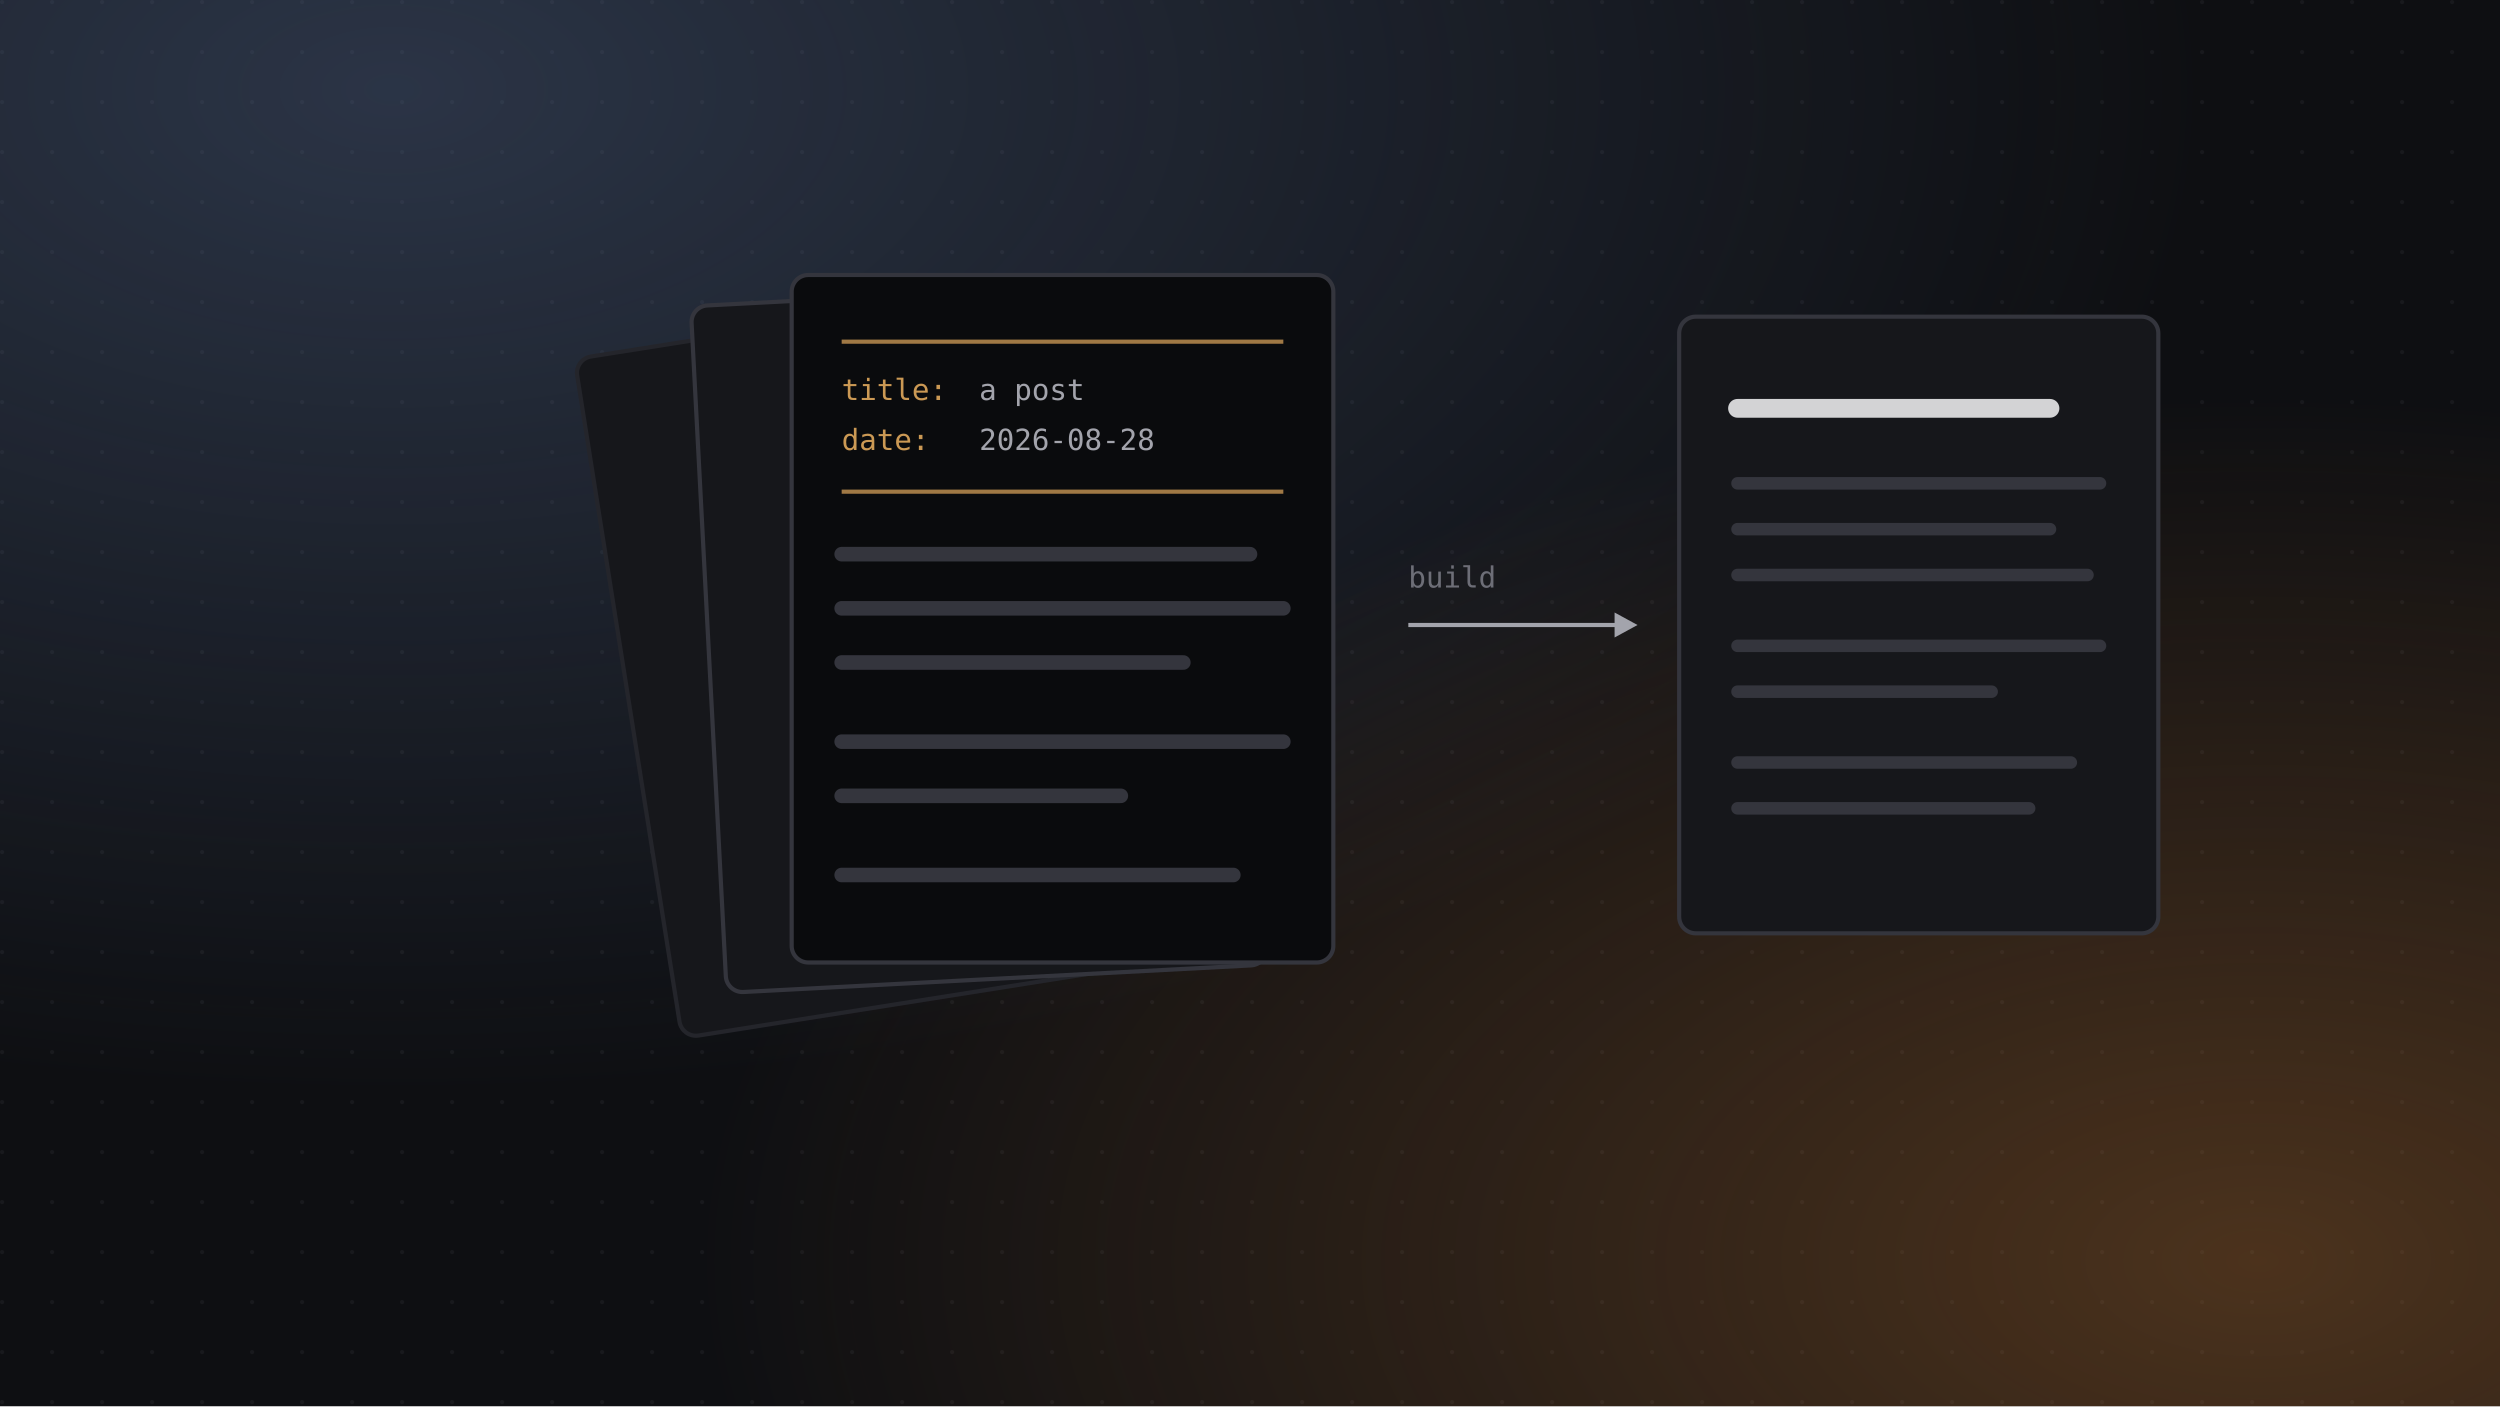
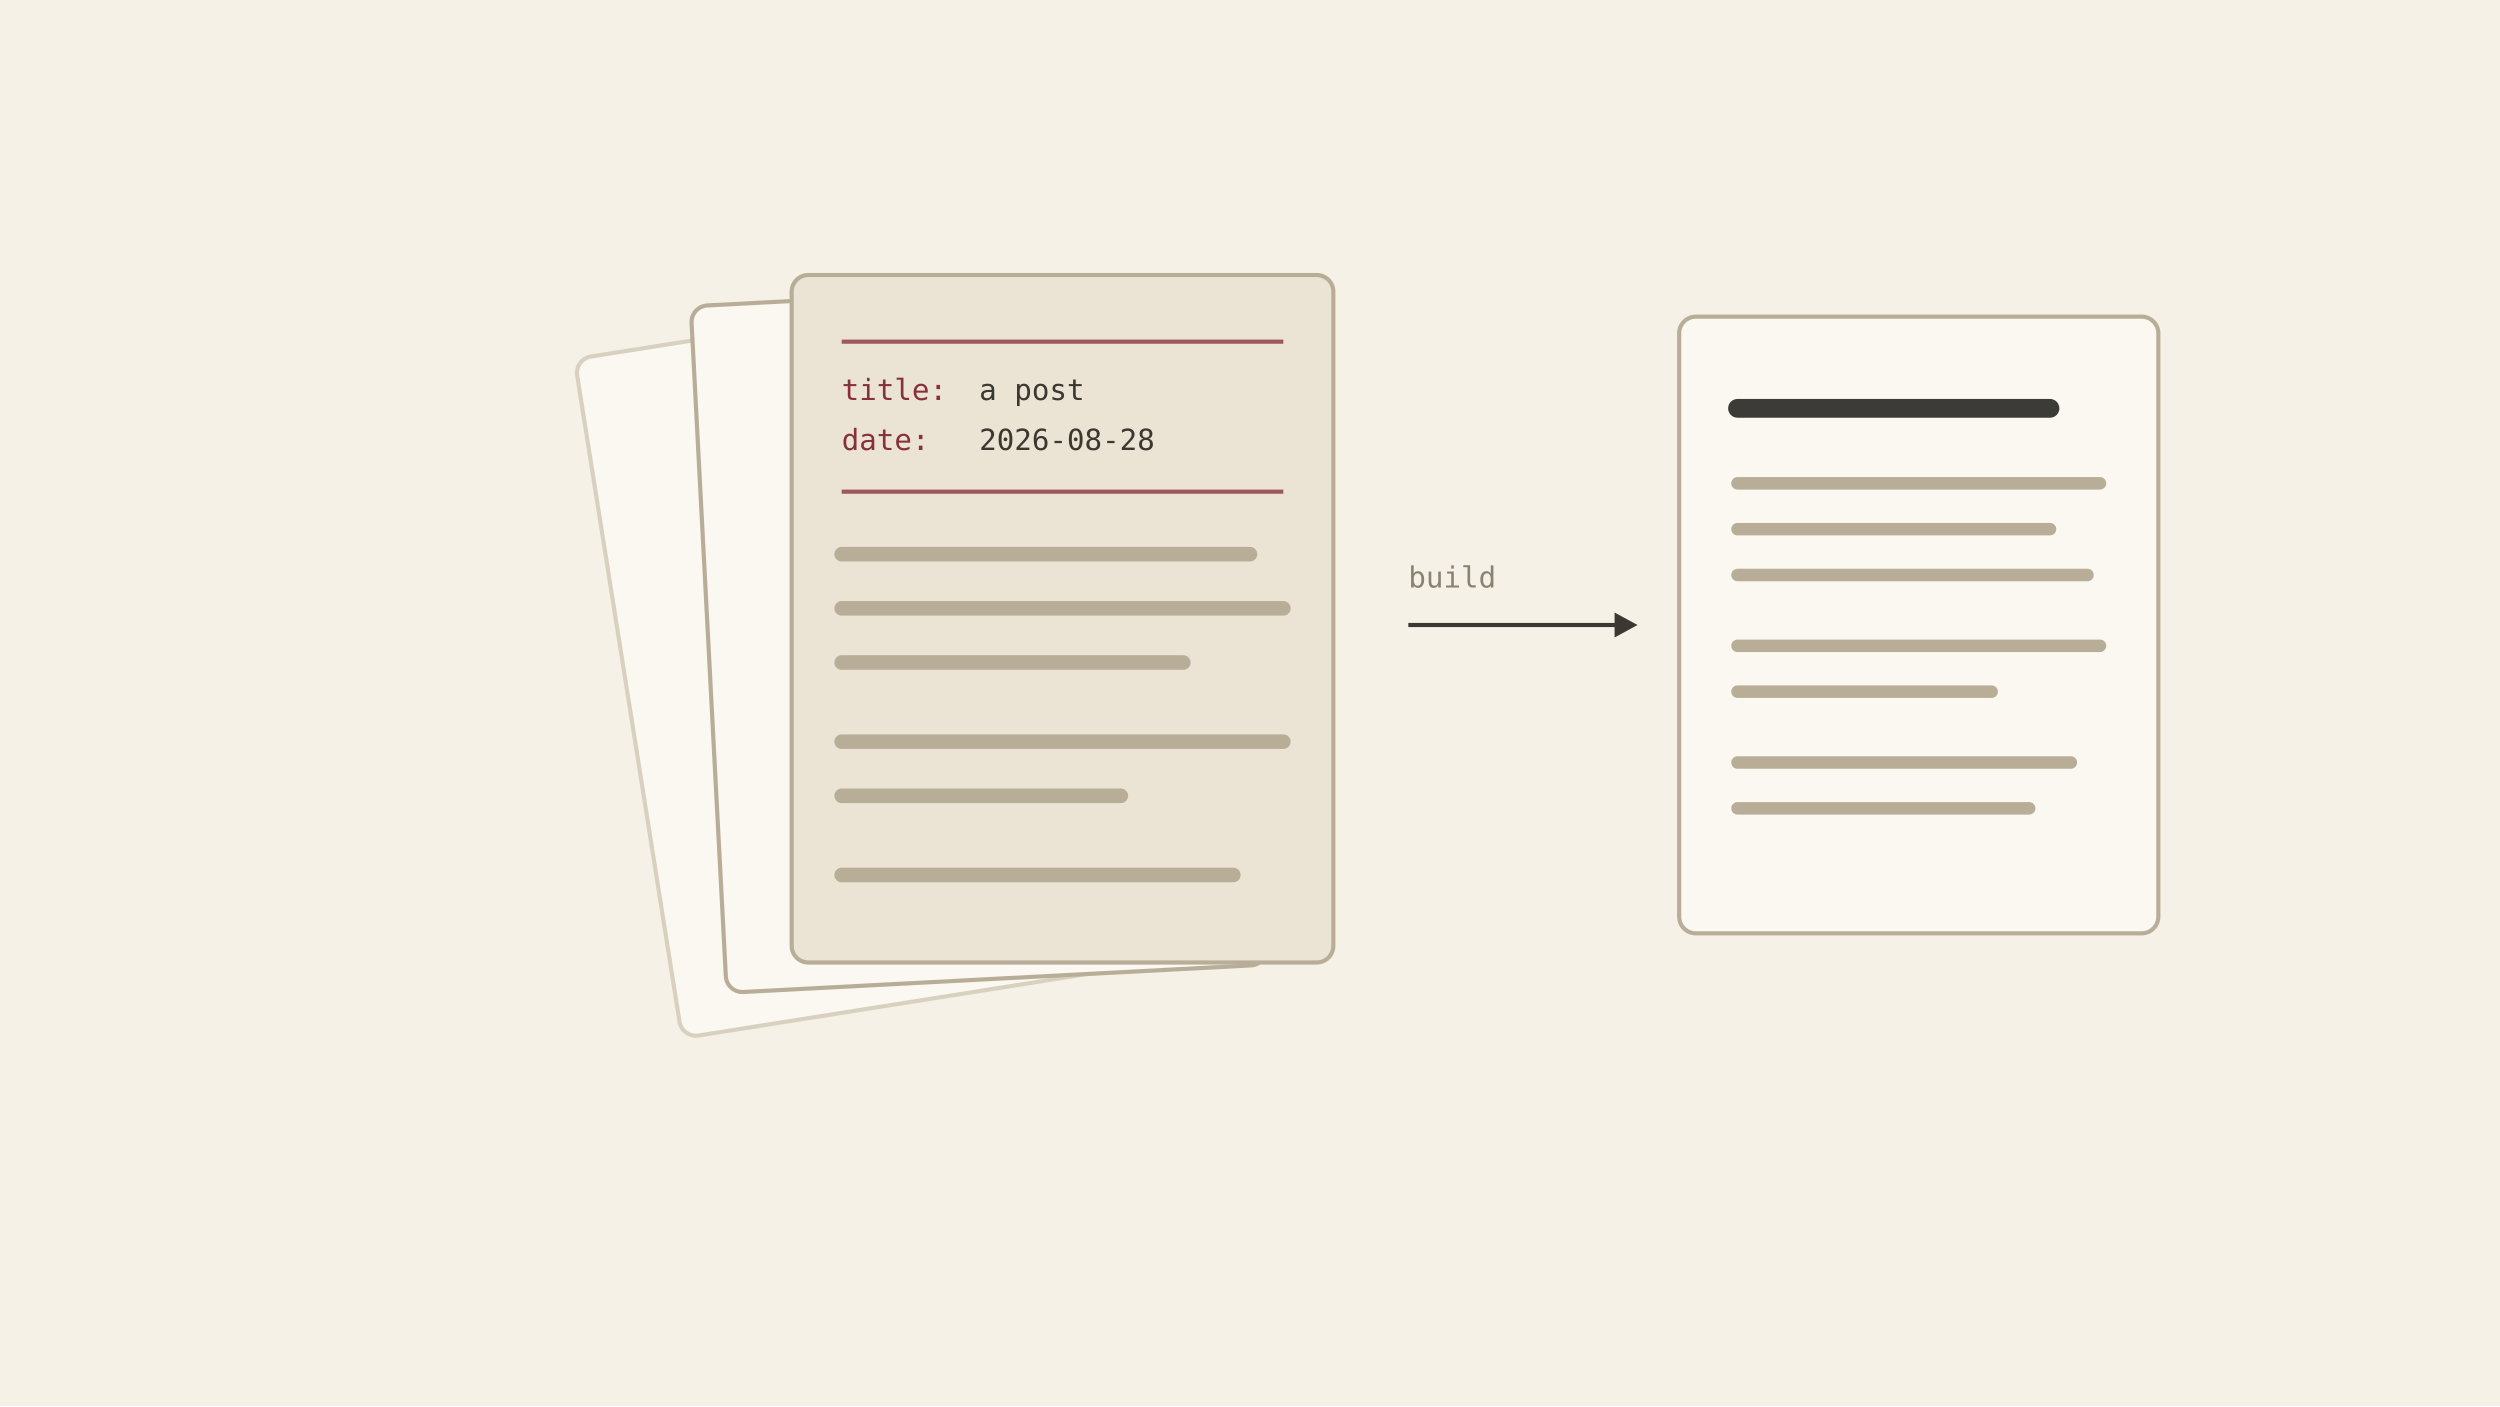
<svg xmlns="http://www.w3.org/2000/svg" viewBox="0 0 1200 675" width="1200" height="675" role="img" aria-label="A stack of markdown files fanned out above a rendered page">
  <defs>
    <radialGradient id="fGlowA" cx="16%" cy="6%" r="72%">
-       <stop offset="0%" stop-color="#566c94" stop-opacity="0.40" />
-       <stop offset="100%" stop-color="#566c94" stop-opacity="0" />
+       <stop offset="0%" stop-color="#4f7a9e" stop-opacity="0.40" />
+       <stop offset="100%" stop-color="#4f7a9e" stop-opacity="0" />
    </radialGradient>
    <radialGradient id="fGlowB" cx="90%" cy="90%" r="62%">
-       <stop offset="0%" stop-color="#b06c2e" stop-opacity="0.38" />
-       <stop offset="100%" stop-color="#b06c2e" stop-opacity="0" />
+       <stop offset="0%" stop-color="#7b1e2b" stop-opacity="0.38" />
+       <stop offset="100%" stop-color="#7b1e2b" stop-opacity="0" />
    </radialGradient>
    <pattern id="fDots" width="24" height="24" patternUnits="userSpaceOnUse">
-       <circle cx="1" cy="1" r="1" fill="#f4f4f6" opacity="0.05" />
+       <circle cx="1" cy="1" r="1" fill="#1c1a17" opacity="0.05" />
    </pattern>
  </defs>
-   <rect width="1200" height="675" fill="#0e0f12" />
-   <rect width="1200" height="675" fill="url(#fDots)" />
-   <rect width="1200" height="675" fill="url(#fGlowA)" />
-   <rect width="1200" height="675" fill="url(#fGlowB)" />
+   <rect width="1200" height="675" fill="#f6f1e7" />
  <g>
-     <rect x="300" y="150" width="260" height="330" rx="8" fill="#16171b" stroke="#24252b" stroke-width="2" transform="rotate(-9 430 315)" />
-     <rect x="340" y="140" width="260" height="330" rx="8" fill="#16171b" stroke="#34353d" stroke-width="2" transform="rotate(-3 470 305)" />
-     <rect x="380" y="132" width="260" height="330" rx="8" fill="#0a0b0d" stroke="#34353d" stroke-width="2" />
+     <rect x="300" y="150" width="260" height="330" rx="8" fill="#fbf8f1" stroke="#d9d1bf" stroke-width="2" transform="rotate(-9 430 315)" />
+     <rect x="340" y="140" width="260" height="330" rx="8" fill="#fbf8f1" stroke="#b8ae98" stroke-width="2" transform="rotate(-3 470 305)" />
+     <rect x="380" y="132" width="260" height="330" rx="8" fill="#ebe4d4" stroke="#b8ae98" stroke-width="2" />
  </g>
-   <g stroke="#e0a85c" stroke-width="2" opacity="0.7">
+   <g stroke="#7b1e2b" stroke-width="2" opacity="0.7">
    <path d="M404 164h212" />
    <path d="M404 236h212" />
  </g>
-   <g font-family="ui-monospace, Menlo, monospace" font-size="14" fill="#e0a85c" opacity="0.9">
+   <g font-family="ui-monospace, Menlo, monospace" font-size="14" fill="#7b1e2b" opacity="0.9">
    <text x="404" y="192">title:</text>
    <text x="404" y="216">date:</text>
  </g>
-   <g font-family="ui-monospace, Menlo, monospace" font-size="14" fill="#a3a4ac">
+   <g font-family="ui-monospace, Menlo, monospace" font-size="14" fill="#3b3731">
    <text x="470" y="192">a post</text>
    <text x="470" y="216">2026-08-28</text>
  </g>
-   <g stroke="#34353d" stroke-width="7" stroke-linecap="round">
+   <g stroke="#b8ae98" stroke-width="7" stroke-linecap="round">
    <path d="M404 266h196" />
    <path d="M404 292h212" />
    <path d="M404 318h164" />
    <path d="M404 356h212" />
    <path d="M404 382h134" />
    <path d="M404 420h188" />
  </g>
-   <g stroke="#a3a4ac" stroke-width="2">
+   <g stroke="#3b3731" stroke-width="2">
    <path d="M676 300h104" />
  </g>
-   <path d="M786 300l-11-6v12z" fill="#a3a4ac" />
-   <text x="676" y="282" font-family="ui-monospace, Menlo, monospace" font-size="14" fill="#6d6e77">build</text>
-   <rect x="806" y="152" width="230" height="296" rx="8" fill="#16171b" stroke="#34353d" stroke-width="2" />
-   <g stroke="#f4f4f6" stroke-width="9" stroke-linecap="round" opacity="0.85">
+   <path d="M786 300l-11-6v12z" fill="#3b3731" />
+   <text x="676" y="282" font-family="ui-monospace, Menlo, monospace" font-size="14" fill="#8b8271">build</text>
+   <rect x="806" y="152" width="230" height="296" rx="8" fill="#fbf8f1" stroke="#b8ae98" stroke-width="2" />
+   <g stroke="#1c1a17" stroke-width="9" stroke-linecap="round" opacity="0.85">
    <path d="M834 196h150" />
  </g>
-   <g stroke="#34353d" stroke-width="6" stroke-linecap="round">
+   <g stroke="#b8ae98" stroke-width="6" stroke-linecap="round">
    <path d="M834 232h174" />
    <path d="M834 254h150" />
    <path d="M834 276h168" />
    <path d="M834 310h174" />
    <path d="M834 332h122" />
    <path d="M834 366h160" />
    <path d="M834 388h140" />
  </g>
</svg>
